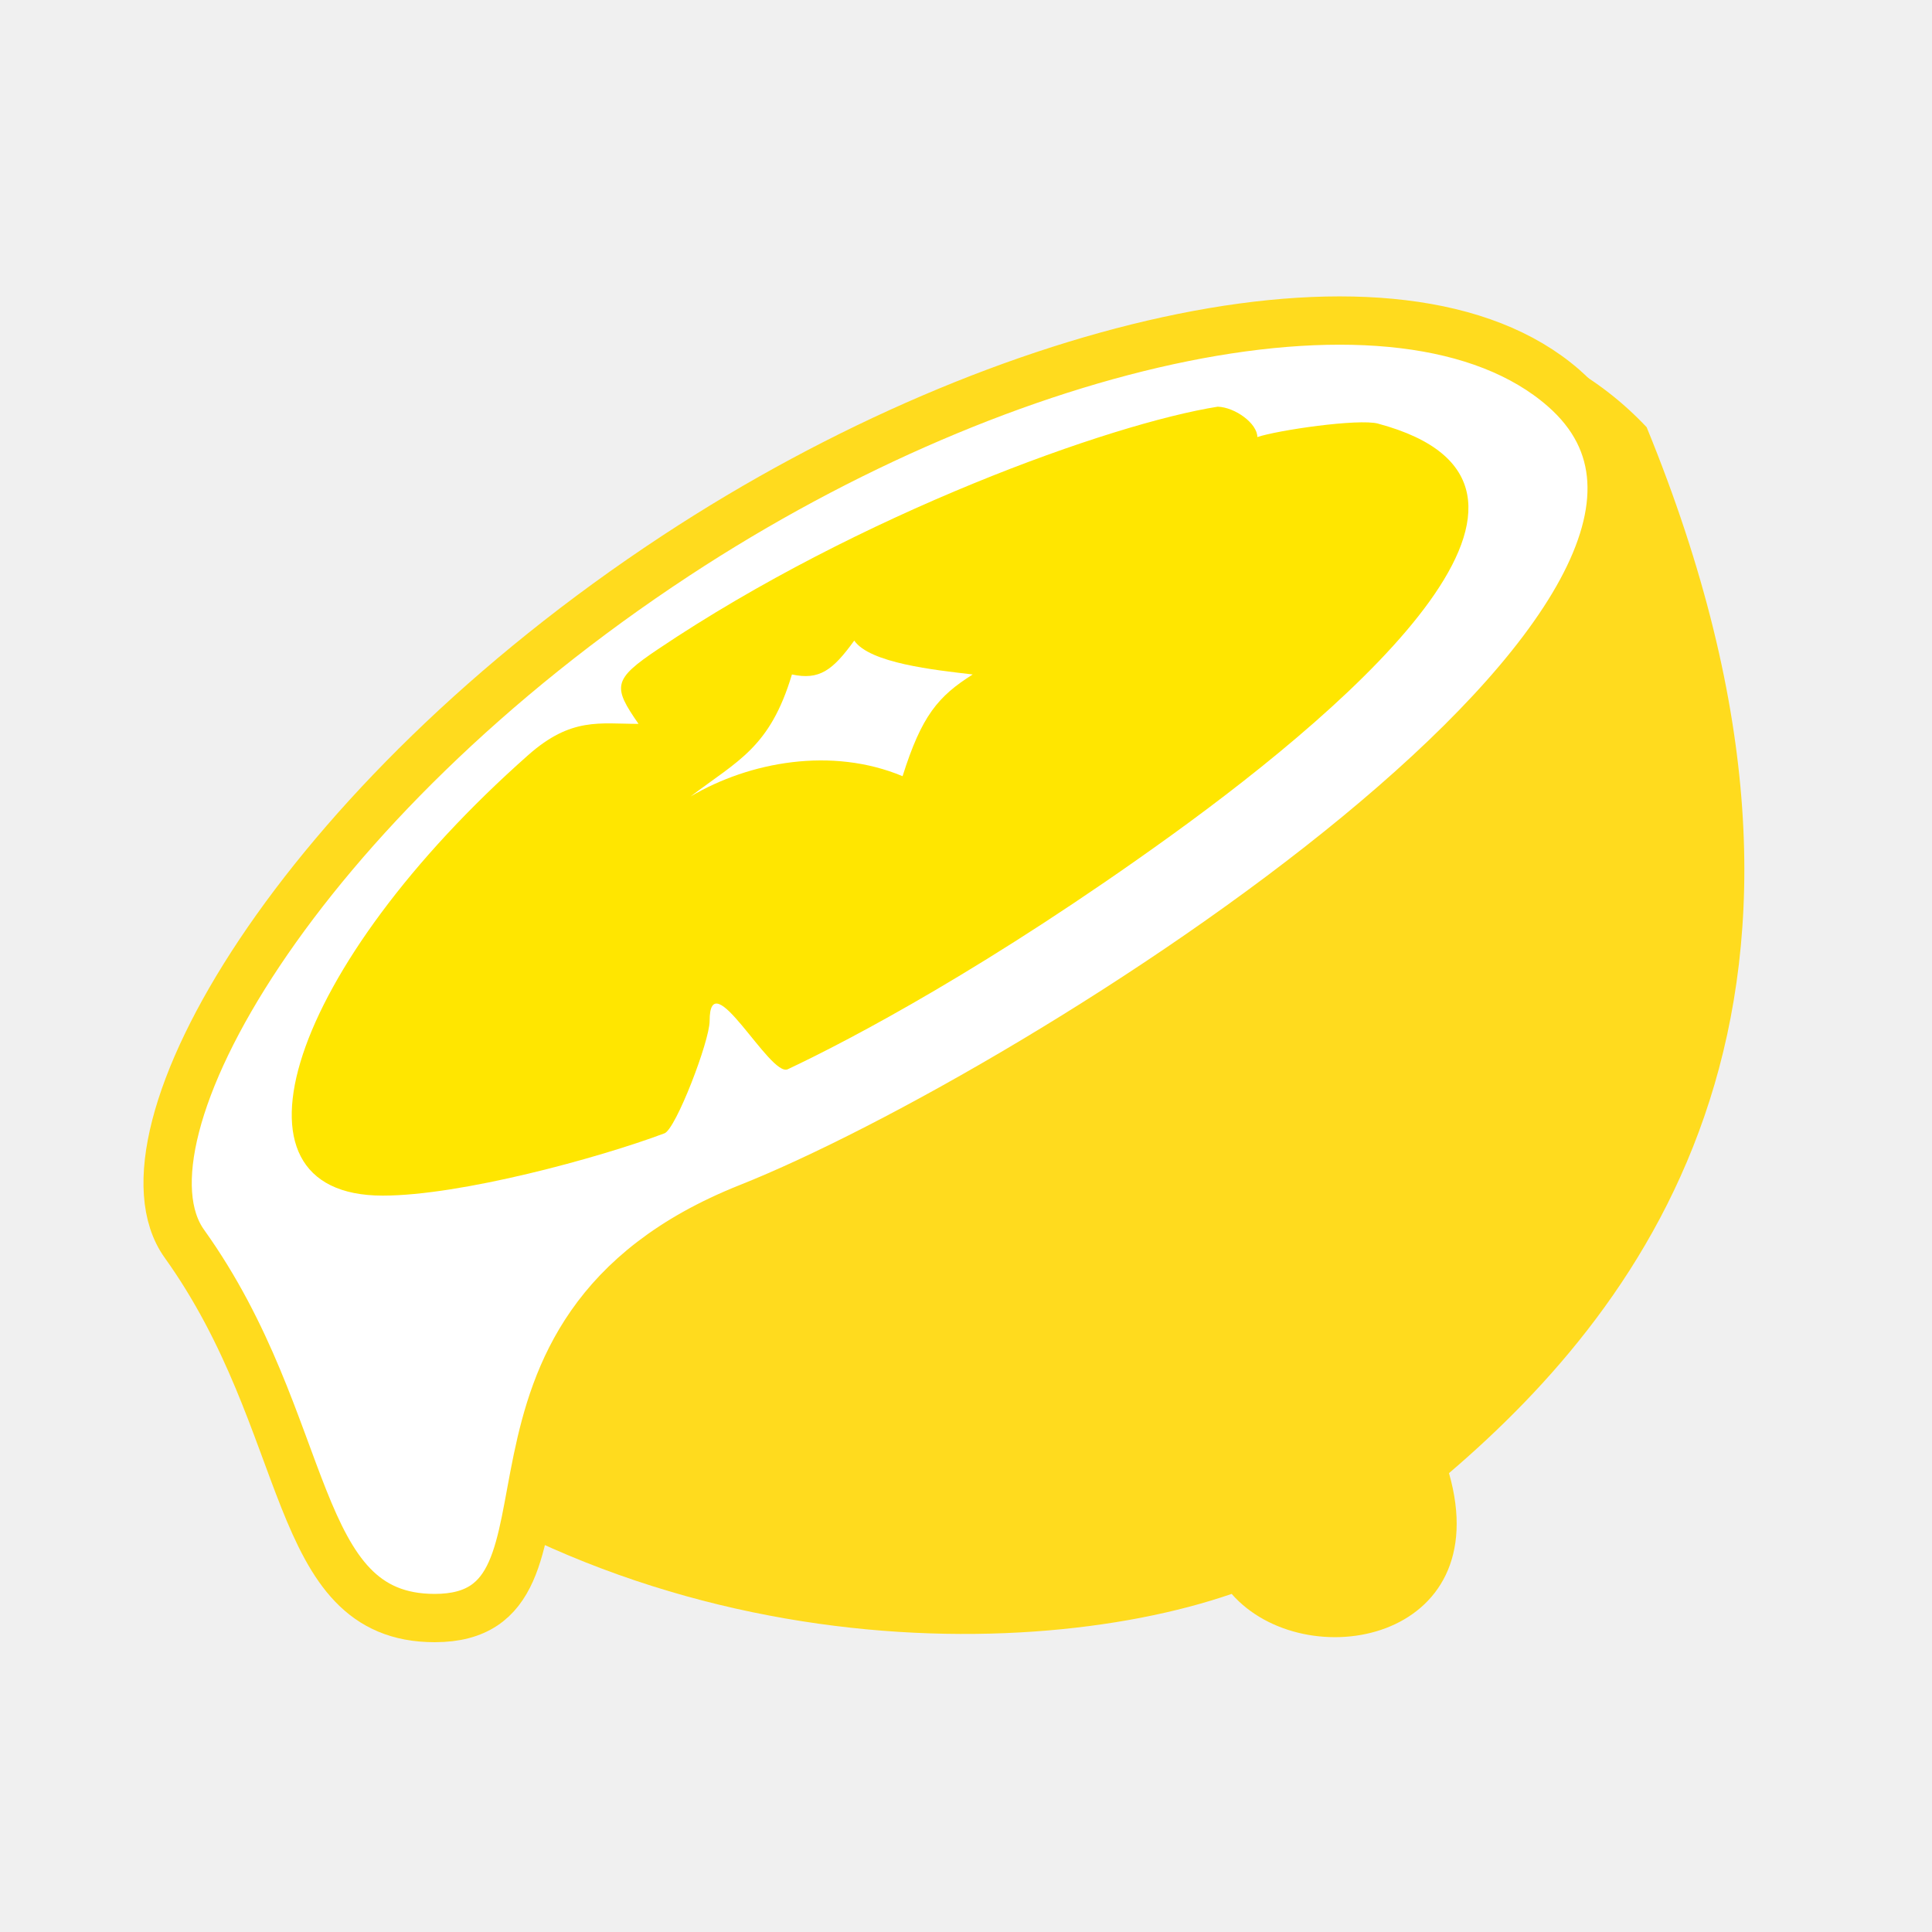
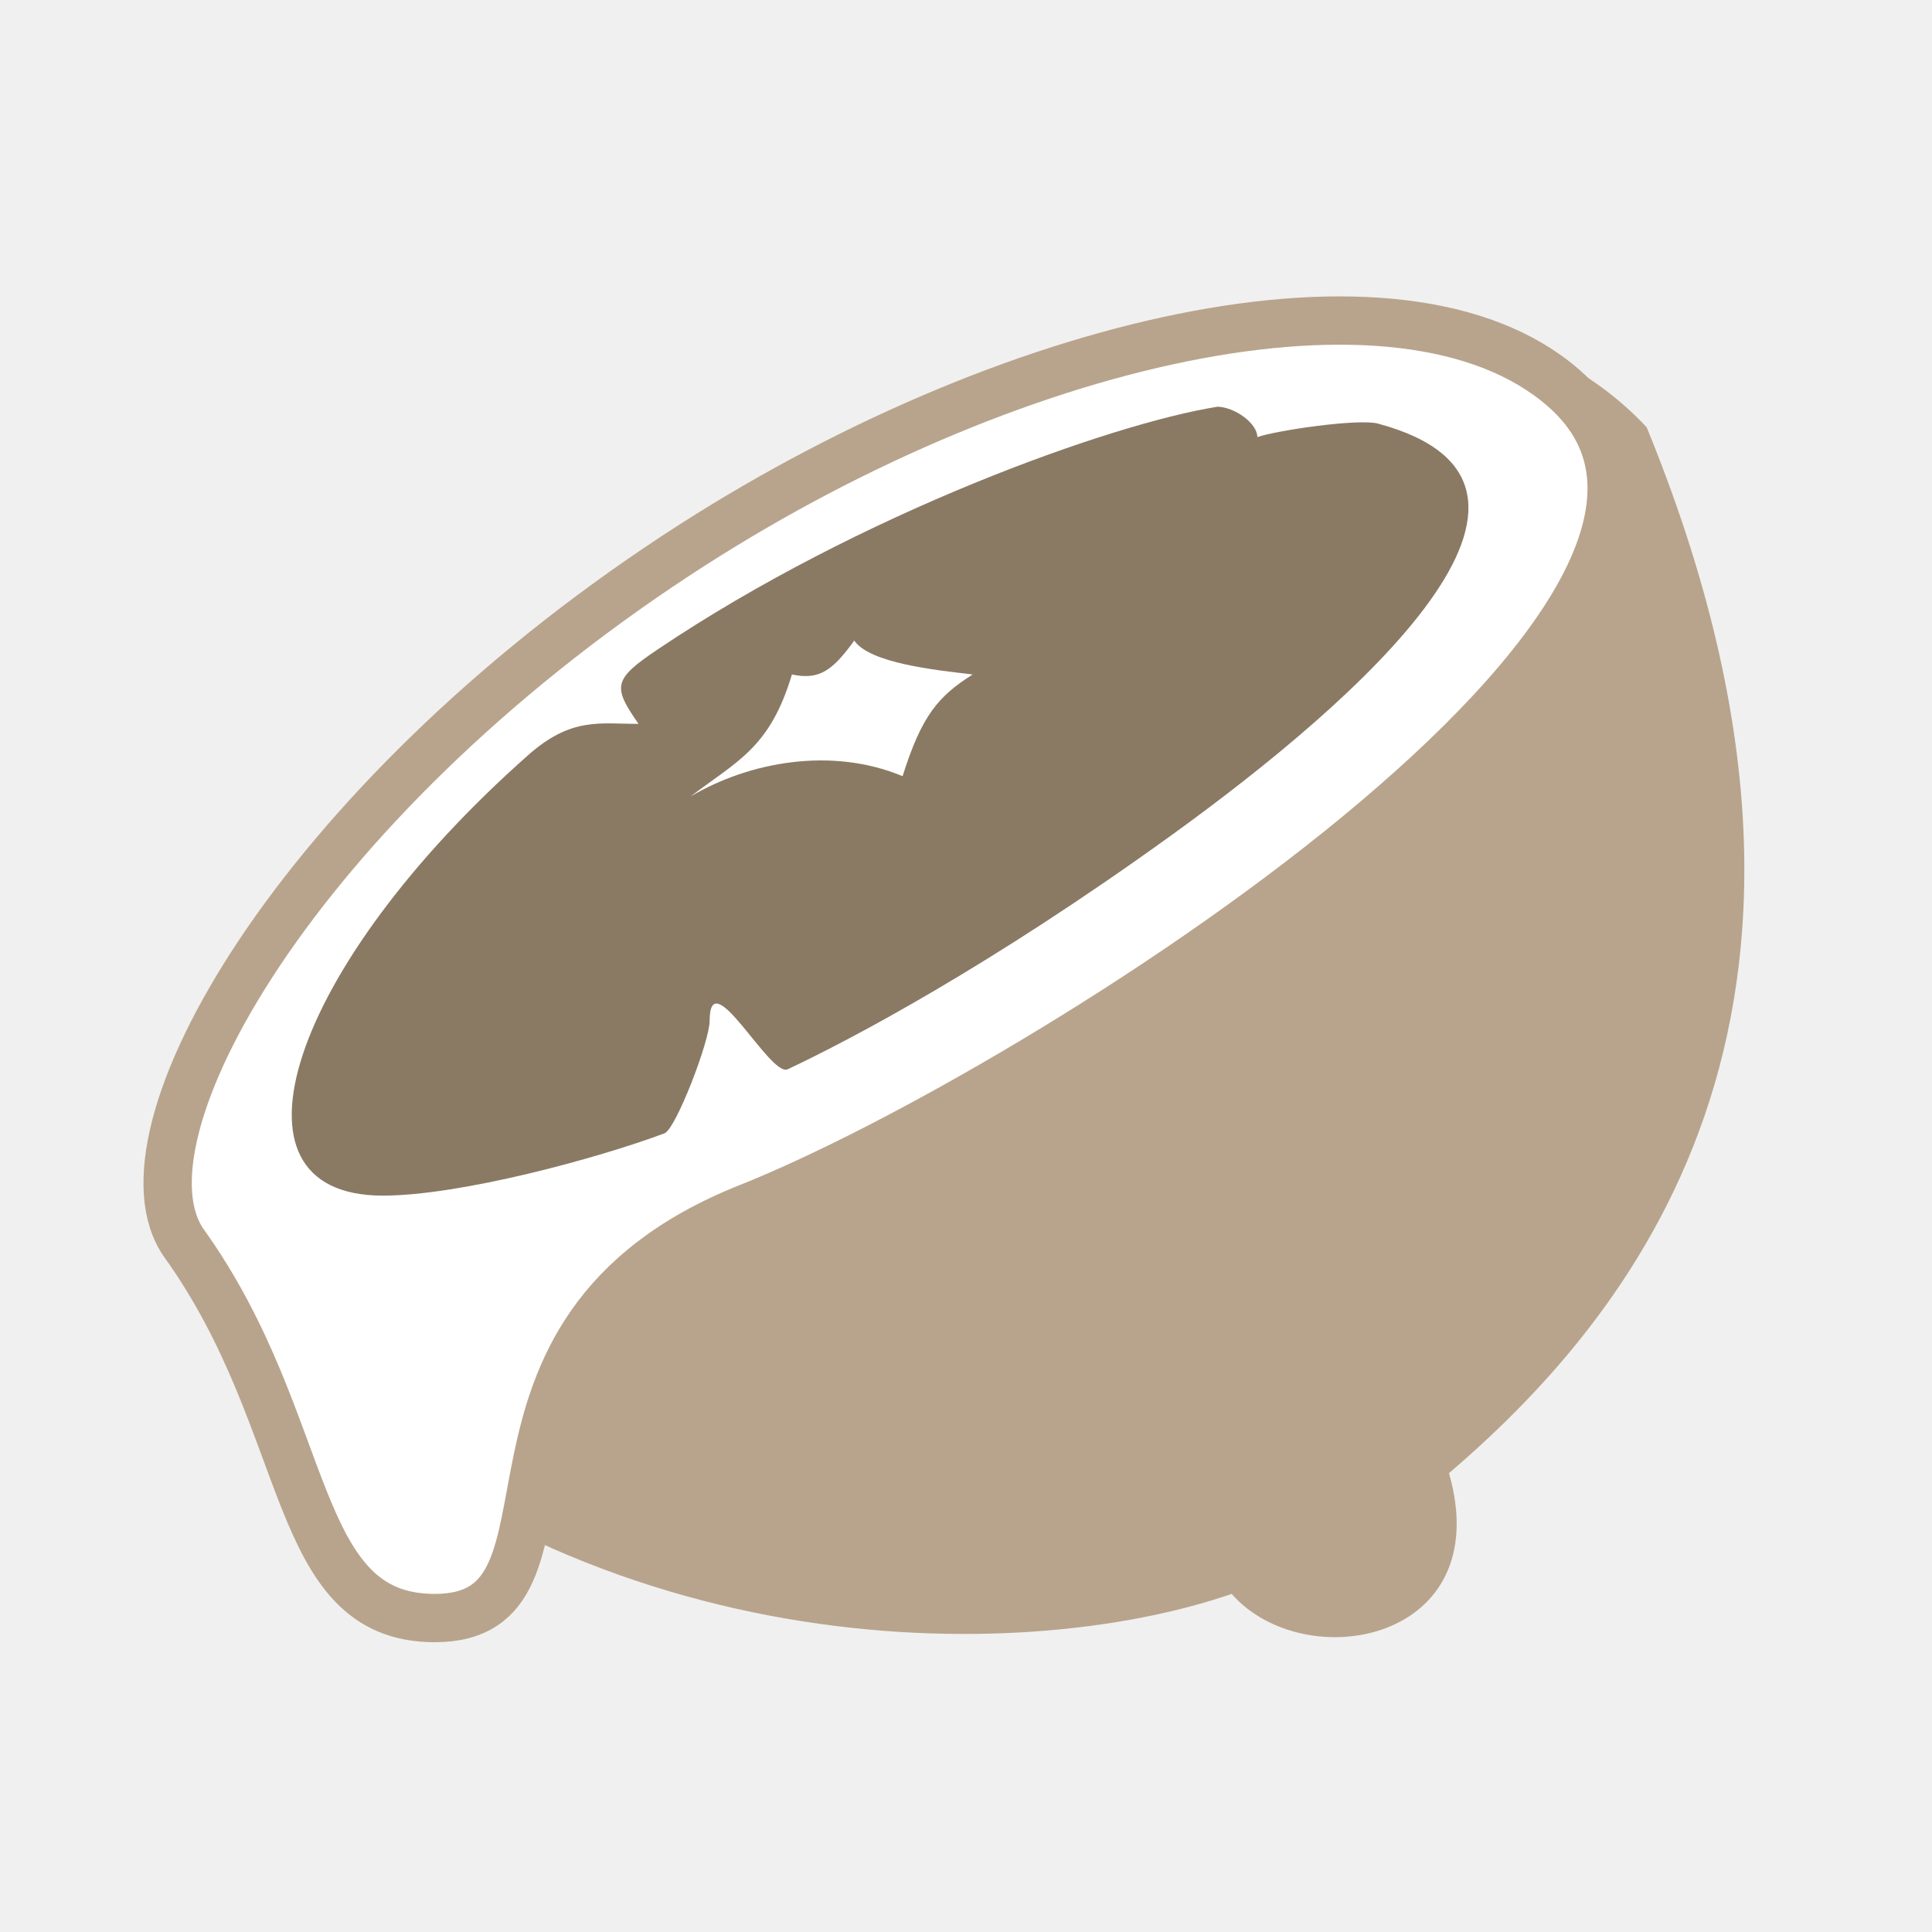
<svg xmlns="http://www.w3.org/2000/svg" width="40" height="40" fill="none">
-   <path d="M34.092 8.845C38.929 20.652 34.092 27 30 30.5c1 3.5-2.986 4.222-4.5 2.5-4.457 1.537-13.512 1.487-20-5C2 24.5 4.73 16.714 14 11.5c8-4.5 16-7 20.092-2.655Z" fill="#FFDB1E" />
-   <path d="M14 11.5c6.848-4.497 15.025-6.38 18.368-3.47C37.5 12.5 21.5 22.612 15.5 25c-6.5 2.587-3 8.5-6.5 8.5-3 0-2.5-4-5.183-7.75C2.232 23.535 6.16 16.648 14 11.5Z" fill="#fff" stroke="#FFDB1E" />
-   <path d="M28.535 8.772c4.645 1.25-.365 5.695-4.303 8.536-3.732 2.692-6.606 4.21-7.923 4.83-.366.173-1.617-2.252-1.617-1 0 .417-.7 2.238-.934 2.326-1.365.512-4.223 1.29-5.835 1.29-3.491 0-1.923-4.754 3.014-9.122.892-.789 1.478-.645 2.283-.645-.537-.773-.534-.917.403-1.546C17.79 10.64 23 8.77 25.212 8.42c.366.014.82.35.82.629.41-.14 2.095-.388 2.503-.278Z" fill="#FFE600" />
+   <path d="M34.092 8.845C38.929 20.652 34.092 27 30 30.5c1 3.5-2.986 4.222-4.5 2.5-4.457 1.537-13.512 1.487-20-5C2 24.5 4.73 16.714 14 11.5c8-4.5 16-7 20.092-2.655Z" fill="#B8A48C" />
+   <path d="M14 11.5c6.848-4.497 15.025-6.38 18.368-3.47C37.5 12.5 21.5 22.612 15.5 25c-6.5 2.587-3 8.5-6.5 8.5-3 0-2.5-4-5.183-7.75C2.232 23.535 6.16 16.648 14 11.5Z" fill="#fff" stroke="#B8A48C" />
+   <path d="M28.535 8.772c4.645 1.25-.365 5.695-4.303 8.536-3.732 2.692-6.606 4.21-7.923 4.83-.366.173-1.617-2.252-1.617-1 0 .417-.7 2.238-.934 2.326-1.365.512-4.223 1.29-5.835 1.29-3.491 0-1.923-4.754 3.014-9.122.892-.789 1.478-.645 2.283-.645-.537-.773-.534-.917.403-1.546C17.79 10.64 23 8.77 25.212 8.42c.366.014.82.35.82.629.41-.14 2.095-.388 2.503-.278Z" fill="#8A7A64" />
  <path d="M14.297 16.49c.985-.747 1.644-1.01 2.099-2.526.566.121.841-.08 1.29-.701.324.466 1.657.608 2.453.701-.715.451-1.057.852-1.452 2.106-1.464-.611-3.167-.302-4.39.42Z" fill="#fff" />
</svg>
